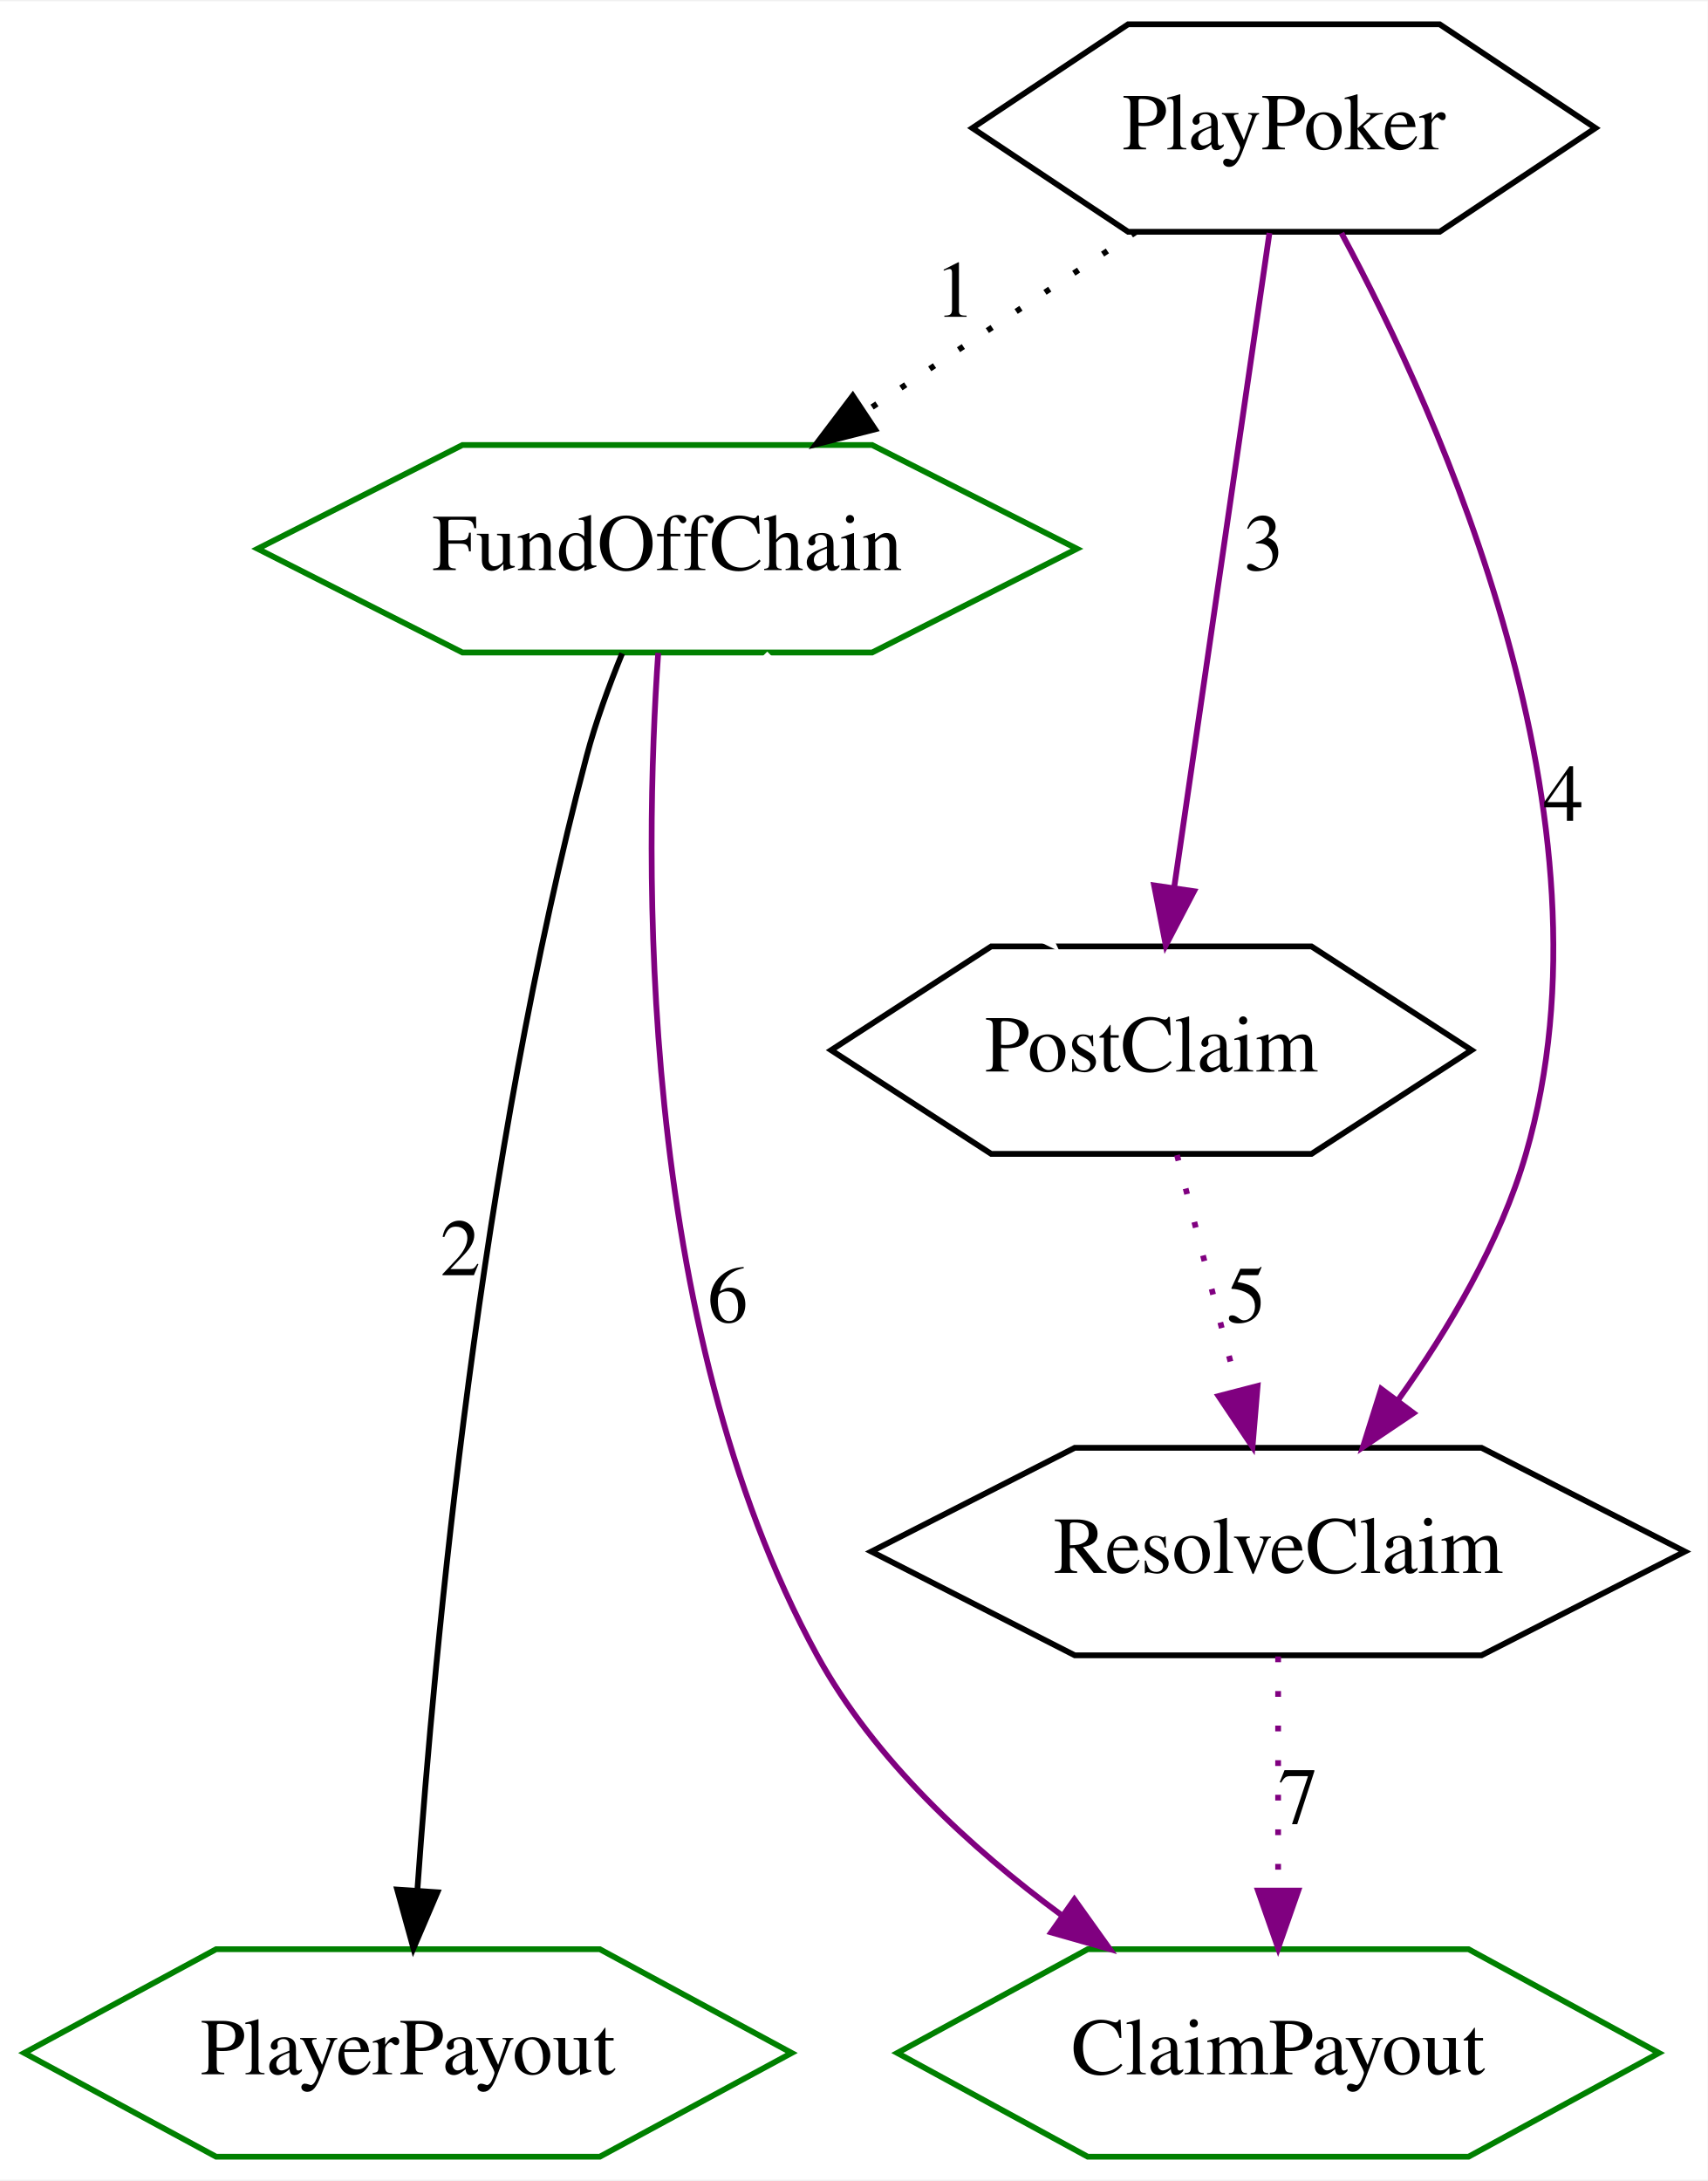
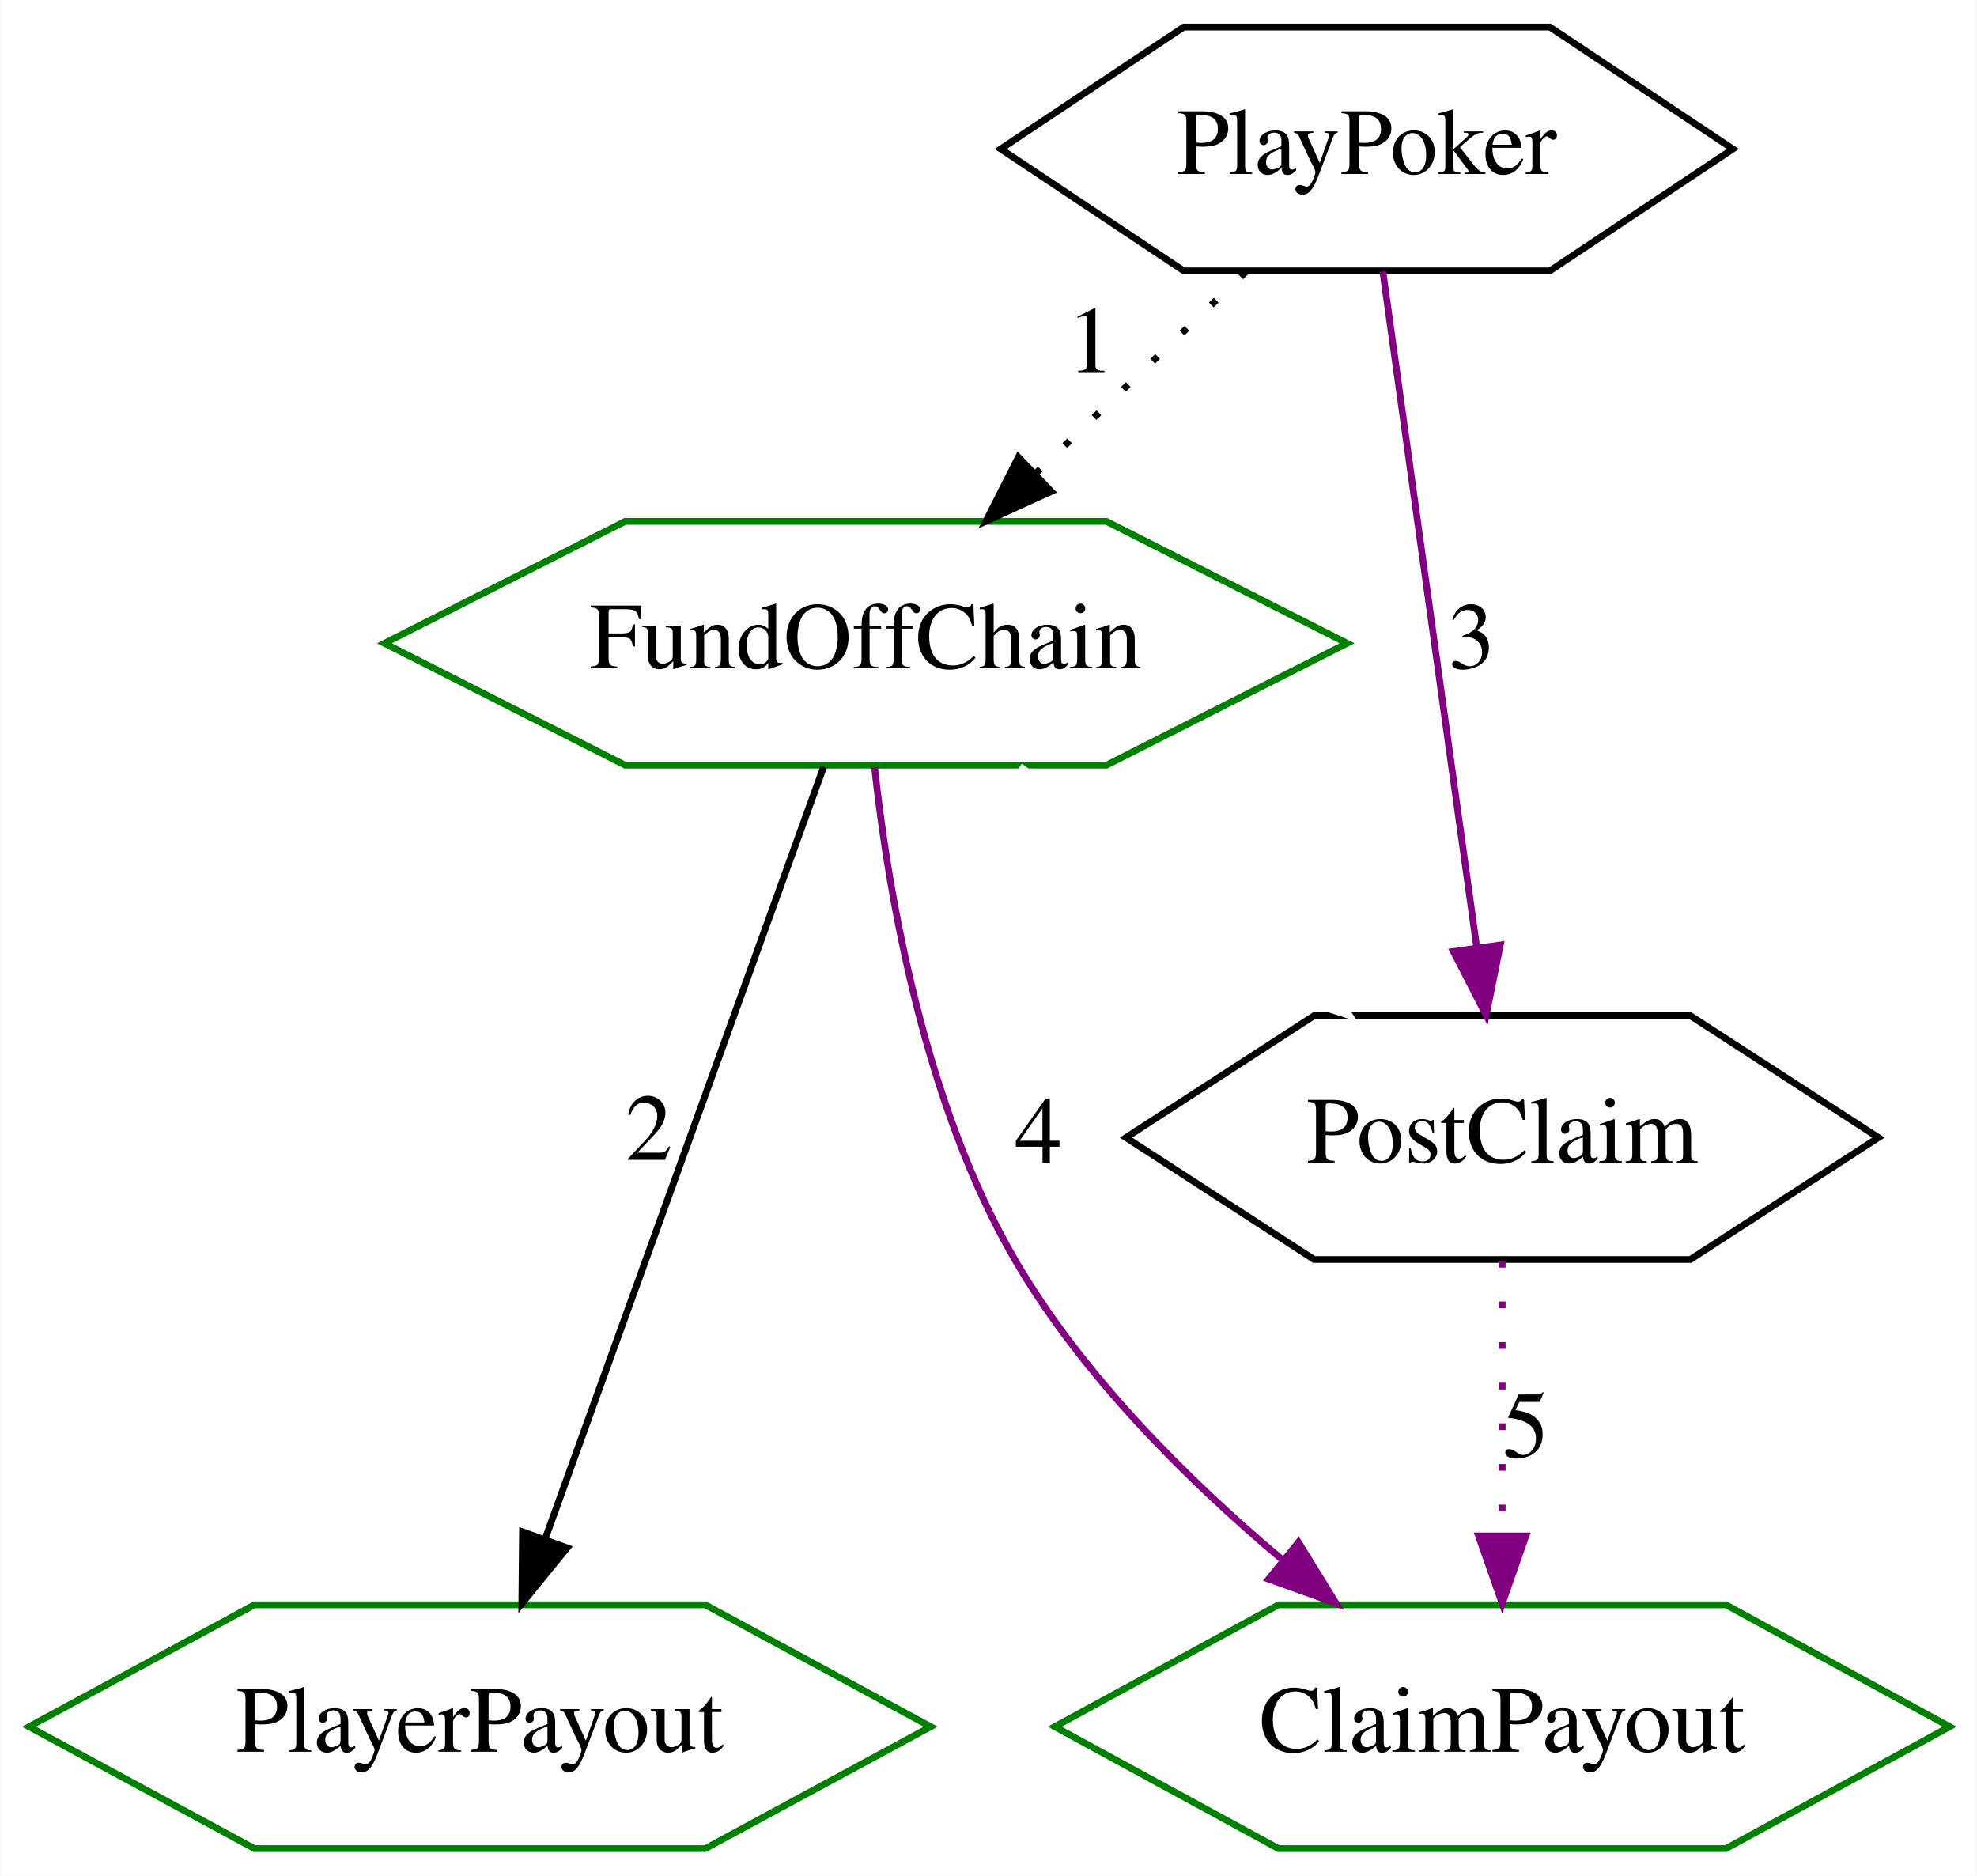
- <svg xmlns="http://www.w3.org/2000/svg" width="296pt" height="378pt" viewBox="0.00 0.00 296.34 378.00">
-   <g id="graph0" class="graph" transform="scale(1 1) rotate(0) translate(4 374)">
-     <polygon fill="white" stroke="none" points="-4,4 -4,-374 292.339,-374 292.339,4 -4,4" />
+ <svg xmlns="http://www.w3.org/2000/svg" width="292pt" height="277pt" viewBox="0.00 0.00 291.84 277.00">
+   <g id="graph0" class="graph" transform="scale(1 1) rotate(0) translate(4 273)">
+     <polygon fill="white" stroke="none" points="-4,4 -4,-273 287.837,-273 287.837,4 -4,4" />
    <g id="node1" class="node">
-       <polygon fill="none" stroke="green" points="182.887,-279 147.34,-297 76.247,-297 40.7,-279 76.247,-261 147.34,-261 182.887,-279" />
-       <text text-anchor="middle" x="111.793" y="-275.3" font-family="Times,serif" font-size="14.00">FundOffChain</text>
+       <polygon fill="none" stroke="green" points="194.887,-178 159.34,-196 88.247,-196 52.7,-178 88.247,-160 159.34,-160 194.887,-178" />
+       <text text-anchor="middle" x="123.793" y="-174.3" font-family="Times,serif" font-size="14.00">FundOffChain</text>
    </g>
    <g id="node2" class="node">
      <polygon fill="none" stroke="green" points="133.381,-18 100.087,-36 33.5,-36 0.206,-18 33.5,-2.4869e-14 100.087,-0 133.381,-18" />
      <text text-anchor="middle" x="66.793" y="-14.3" font-family="Times,serif" font-size="14.00">PlayerPayout</text>
    </g>
    <g id="edge2" class="edge">
-       <path fill="none" stroke="black" d="M103.963,-260.835C101.675,-255.245 99.369,-248.947 97.793,-243 79.386,-173.527 71.452,-88.869 68.426,-46.269" />
-       <polygon fill="black" stroke="black" points="71.908,-45.88 67.744,-36.138 64.924,-46.35 71.908,-45.88" />
-       <text text-anchor="middle" x="75.864" y="-152.954" font-family="Times,serif" font-size="14.00">2</text>
+       <path fill="none" stroke="black" d="M117.585,-159.79C107.691,-132.366 88.269,-78.528 76.518,-45.956" />
+       <polygon fill="black" stroke="black" points="79.68,-44.407 72.994,-36.188 73.096,-46.783 79.68,-44.407" />
+       <text text-anchor="middle" x="91.761" y="-101.711" font-family="Times,serif" font-size="14.00">2</text>
    </g>
    <g id="node3" class="node">
      <polygon fill="none" stroke="green" points="283.88,-18 250.837,-36 184.75,-36 151.707,-18 184.75,-2.4869e-14 250.837,-0 283.88,-18" />
      <text text-anchor="middle" x="217.793" y="-14.3" font-family="Times,serif" font-size="14.00">ClaimPayout</text>
    </g>
-     <g id="edge6" class="edge">
-       <path fill="none" stroke="purple" d="M110.219,-260.924C107.791,-225.931 106.301,-144.538 137.793,-87 147.689,-68.921 164.448,-53.548 180.078,-42.016" />
-       <polygon fill="purple" stroke="purple" points="182.438,-44.635 188.594,-36.013 178.404,-38.914 182.438,-44.635" />
-       <text text-anchor="middle" x="122.293" y="-144.8" font-family="Times,serif" font-size="14.00">6</text>
+     <g id="edge4" class="edge">
+       <path fill="none" stroke="purple" d="M125.098,-159.665C127.167,-140.698 132.449,-109.941 145.793,-87 155.694,-69.979 171.146,-54.579 185.201,-42.755" />
+       <polygon fill="purple" stroke="purple" points="187.697,-45.237 193.262,-36.221 183.289,-39.799 187.697,-45.237" />
+       <text text-anchor="middle" x="149.293" y="-101.3" font-family="Times,serif" font-size="14.00">4</text>
    </g>
    <g id="node5" class="node">
-       <polygon fill="none" stroke="black" points="251.366,-192 223.58,-210 168.007,-210 140.221,-192 168.007,-174 223.58,-174 251.366,-192" />
-       <text text-anchor="middle" x="195.793" y="-188.3" font-family="Times,serif" font-size="14.00">PostClaim</text>
+       <polygon fill="none" stroke="black" points="273.366,-105 245.58,-123 190.007,-123 162.221,-105 190.007,-87 245.58,-87 273.366,-105" />
+       <text text-anchor="middle" x="217.793" y="-101.3" font-family="Times,serif" font-size="14.00">PostClaim</text>
    </g>
-     <g id="edge8" class="edge">
-       <path fill="none" stroke="white" d="M128.792,-260.799C141.089,-248.356 157.88,-231.364 171.577,-217.504" />
-       <polygon fill="white" stroke="white" points="174.28,-219.748 178.82,-210.175 169.302,-214.828 174.28,-219.748" />
+     <g id="edge6" class="edge">
+       <path fill="none" stroke="white" d="M146.548,-159.813C158.672,-150.656 173.759,-139.26 186.925,-129.316" />
+       <polygon fill="white" stroke="white" points="189.378,-131.849 195.248,-123.029 185.159,-126.263 189.378,-131.849" />
    </g>
    <g id="node4" class="node">
-       <polygon fill="none" stroke="black" points="272.864,-352 245.829,-370 191.758,-370 164.723,-352 191.758,-334 245.829,-334 272.864,-352" />
-       <text text-anchor="middle" x="218.793" y="-348.3" font-family="Times,serif" font-size="14.00">PlayPoker</text>
+       <polygon fill="none" stroke="black" points="251.864,-251 224.829,-269 170.758,-269 143.723,-251 170.758,-233 224.829,-233 251.864,-251" />
+       <text text-anchor="middle" x="197.793" y="-247.3" font-family="Times,serif" font-size="14.00">PlayPoker</text>
    </g>
    <g id="edge1" class="edge">
-       <path fill="none" stroke="black" stroke-dasharray="1,5" d="M193.164,-333.994C179.107,-324.666 161.487,-312.974 146.241,-302.858" />
-       <polygon fill="black" stroke="black" points="147.852,-299.726 137.584,-297.114 143.982,-305.559 147.852,-299.726" />
-       <text text-anchor="middle" x="161.72" y="-319.251" font-family="Times,serif" font-size="14.00">1</text>
+       <path fill="none" stroke="black" stroke-dasharray="1,5" d="M179.88,-232.813C170.609,-223.917 159.136,-212.909 148.987,-203.172" />
+       <polygon fill="black" stroke="black" points="151.181,-200.427 141.542,-196.029 146.335,-205.478 151.181,-200.427" />
+       <text text-anchor="middle" x="157.027" y="-218.045" font-family="Times,serif" font-size="14.00">1</text>
    </g>
    <g id="edge3" class="edge">
-       <path fill="none" stroke="purple" d="M216.288,-333.79C212.313,-306.485 204.527,-252.994 199.779,-220.38" />
-       <polygon fill="purple" stroke="purple" points="203.2,-219.58 198.296,-210.188 196.273,-220.588 203.2,-219.58" />
-       <text text-anchor="middle" x="215.293" y="-275.3" font-family="Times,serif" font-size="14.00">3</text>
-     </g>
-     <g id="node6" class="node">
-       <polygon fill="none" stroke="black" points="288.385,-105 253.089,-123 182.498,-123 147.202,-105 182.498,-87 253.089,-87 288.385,-105" />
-       <text text-anchor="middle" x="217.793" y="-101.3" font-family="Times,serif" font-size="14.00">ResolveClaim</text>
-     </g>
-     <g id="edge4" class="edge">
-       <path fill="none" stroke="purple" d="M228.787,-333.768C245.936,-301.951 277.576,-231.941 260.793,-174 256.353,-158.67 247.31,-143.477 238.657,-131.354" />
-       <polygon fill="purple" stroke="purple" points="241.287,-129.026 232.497,-123.11 235.68,-133.216 241.287,-129.026" />
-       <text text-anchor="middle" x="267.293" y="-231.8" font-family="Times,serif" font-size="14.00">4</text>
+       <path fill="none" stroke="purple" d="M200.166,-232.916C203.594,-208.233 209.967,-162.351 214.038,-133.041" />
+       <polygon fill="purple" stroke="purple" points="217.515,-133.448 215.424,-123.062 210.581,-132.485 217.515,-133.448" />
+       <text text-anchor="middle" x="213.293" y="-174.3" font-family="Times,serif" font-size="14.00">3</text>
    </g>
    <g id="edge5" class="edge">
-       <path fill="none" stroke="purple" stroke-dasharray="1,5" d="M200.246,-173.799C203.257,-162.163 207.299,-146.548 210.744,-133.237" />
-       <polygon fill="purple" stroke="purple" points="214.231,-133.733 213.348,-123.175 207.454,-131.979 214.231,-133.733" />
-       <text text-anchor="middle" x="212.293" y="-144.8" font-family="Times,serif" font-size="14.00">5</text>
-     </g>
-     <g id="edge7" class="edge">
      <path fill="none" stroke="purple" stroke-dasharray="1,5" d="M217.793,-86.799C217.793,-75.163 217.793,-59.548 217.793,-46.237" />
      <polygon fill="purple" stroke="purple" points="221.294,-46.175 217.793,-36.175 214.294,-46.175 221.294,-46.175" />
-       <text text-anchor="middle" x="221.293" y="-57.8" font-family="Times,serif" font-size="14.00">7</text>
+       <text text-anchor="middle" x="221.293" y="-57.8" font-family="Times,serif" font-size="14.00">5</text>
    </g>
  </g>
</svg>
